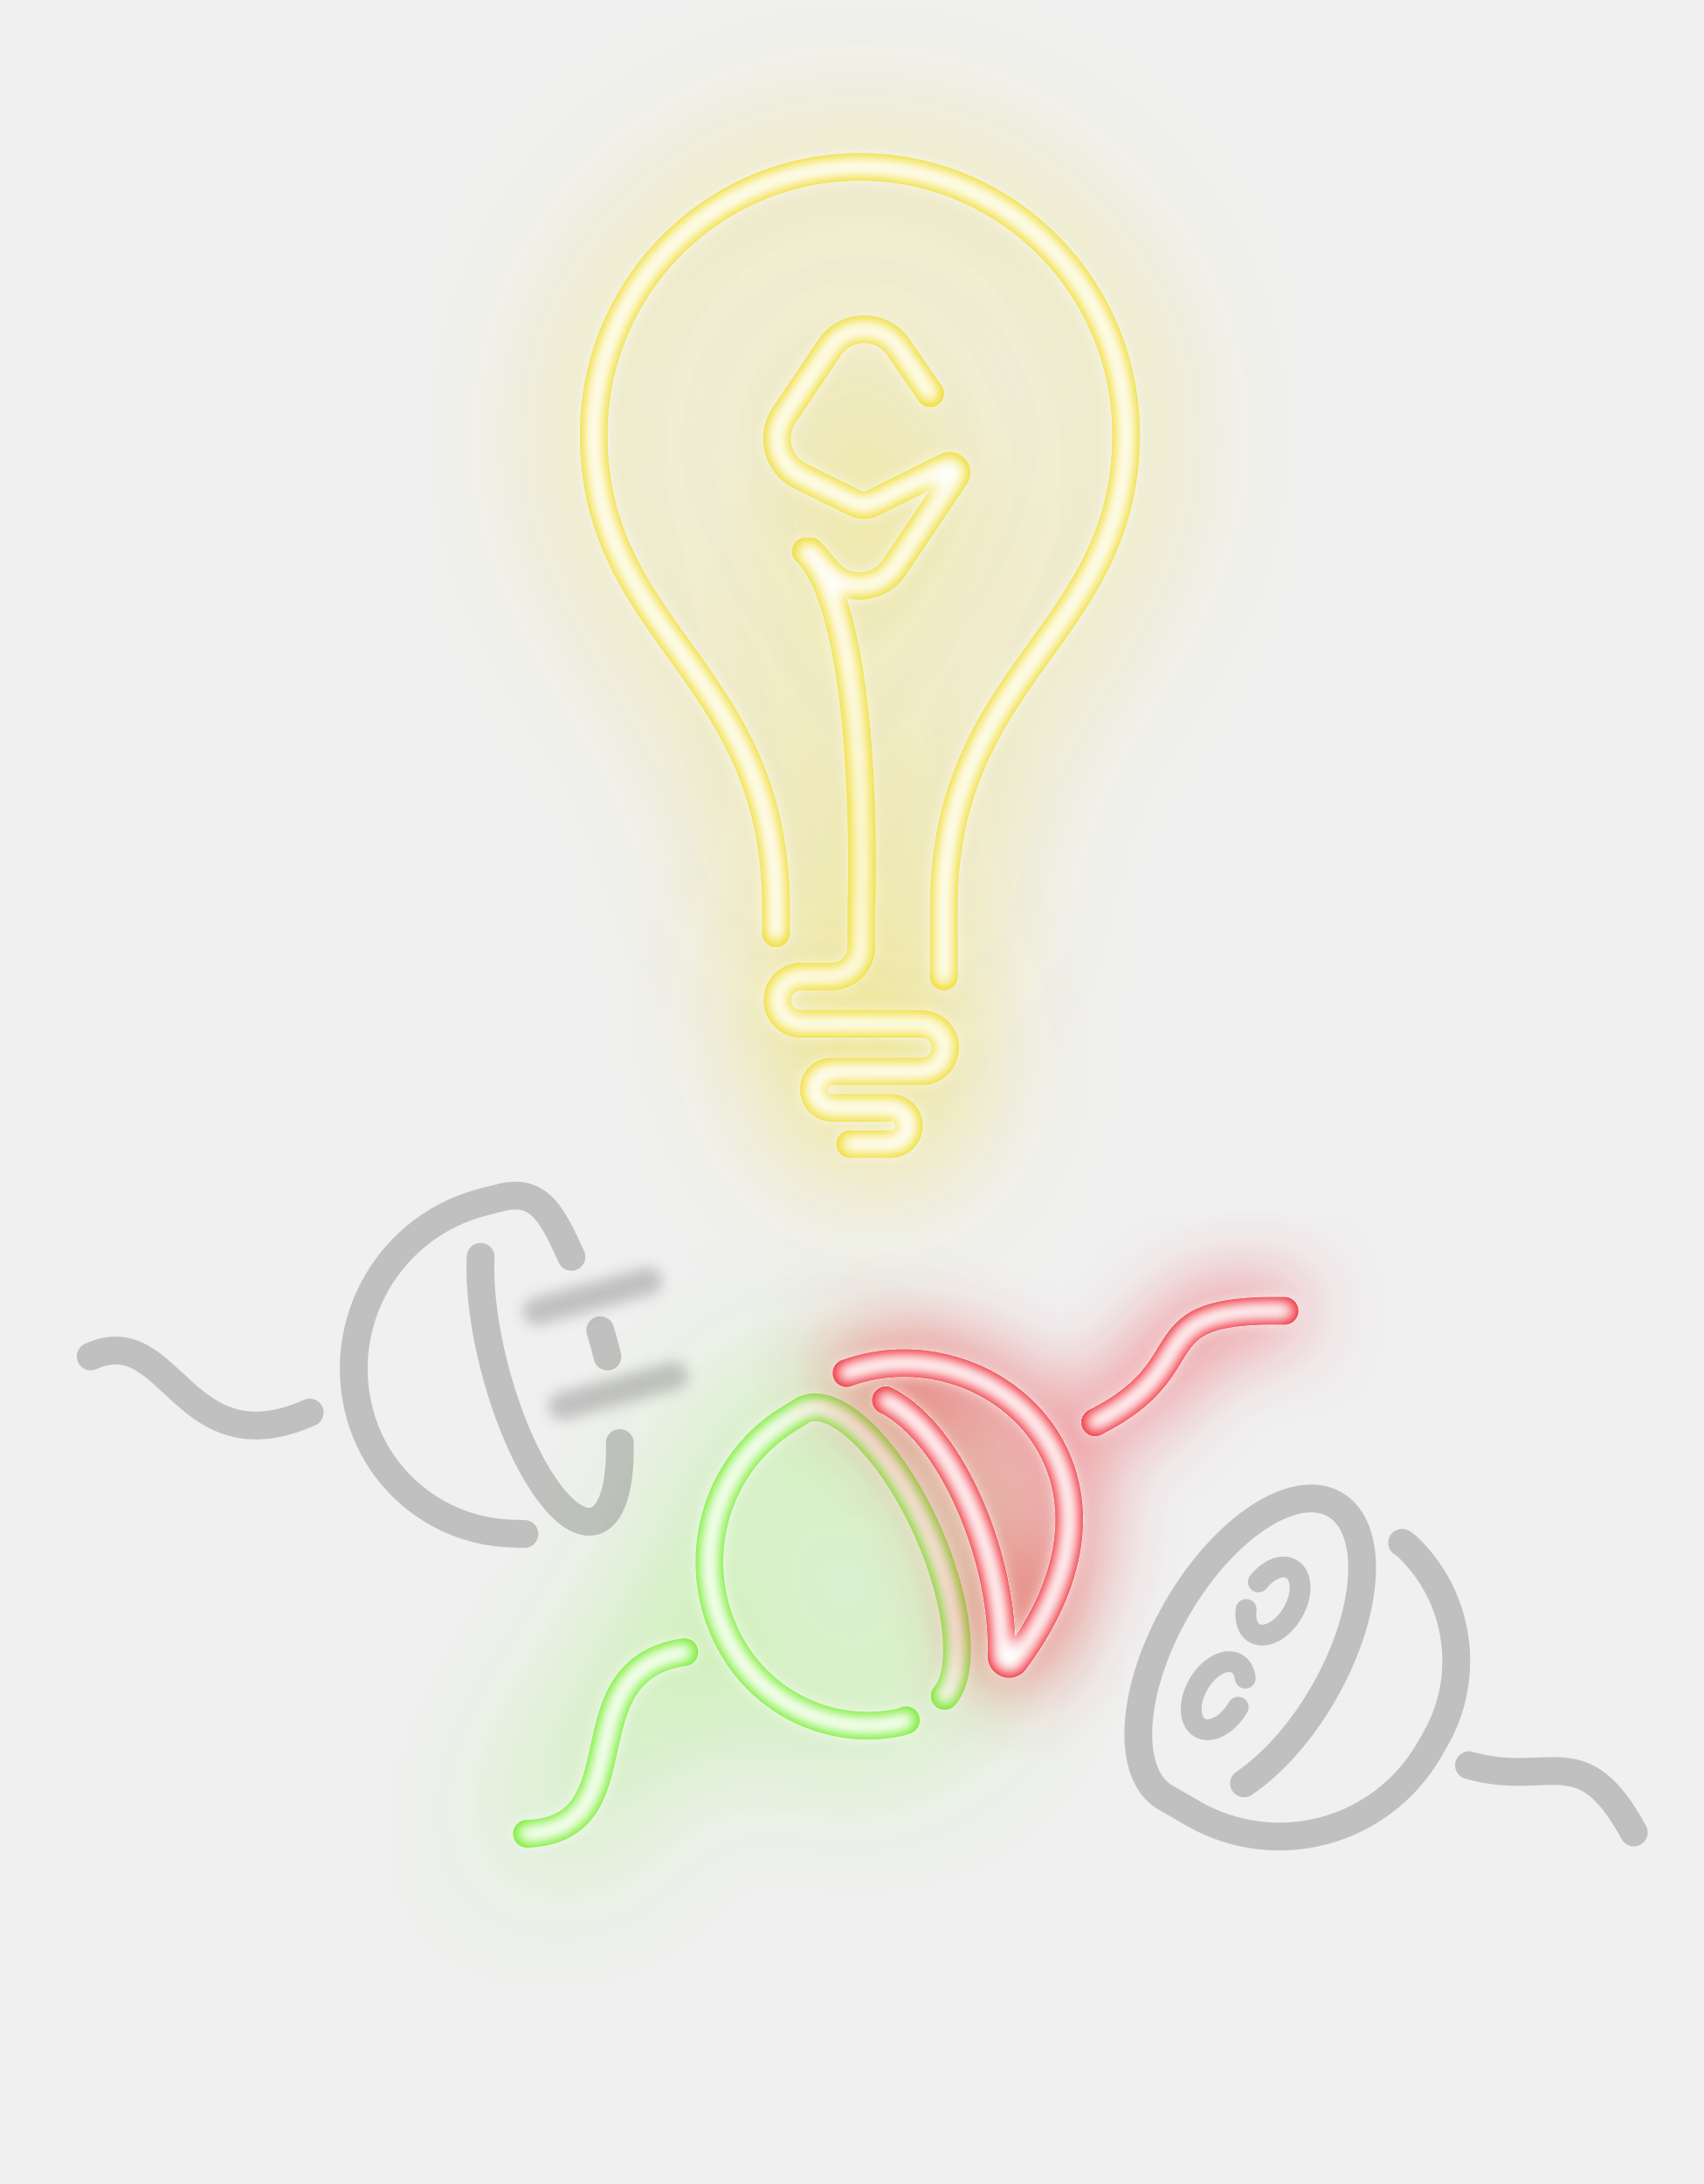
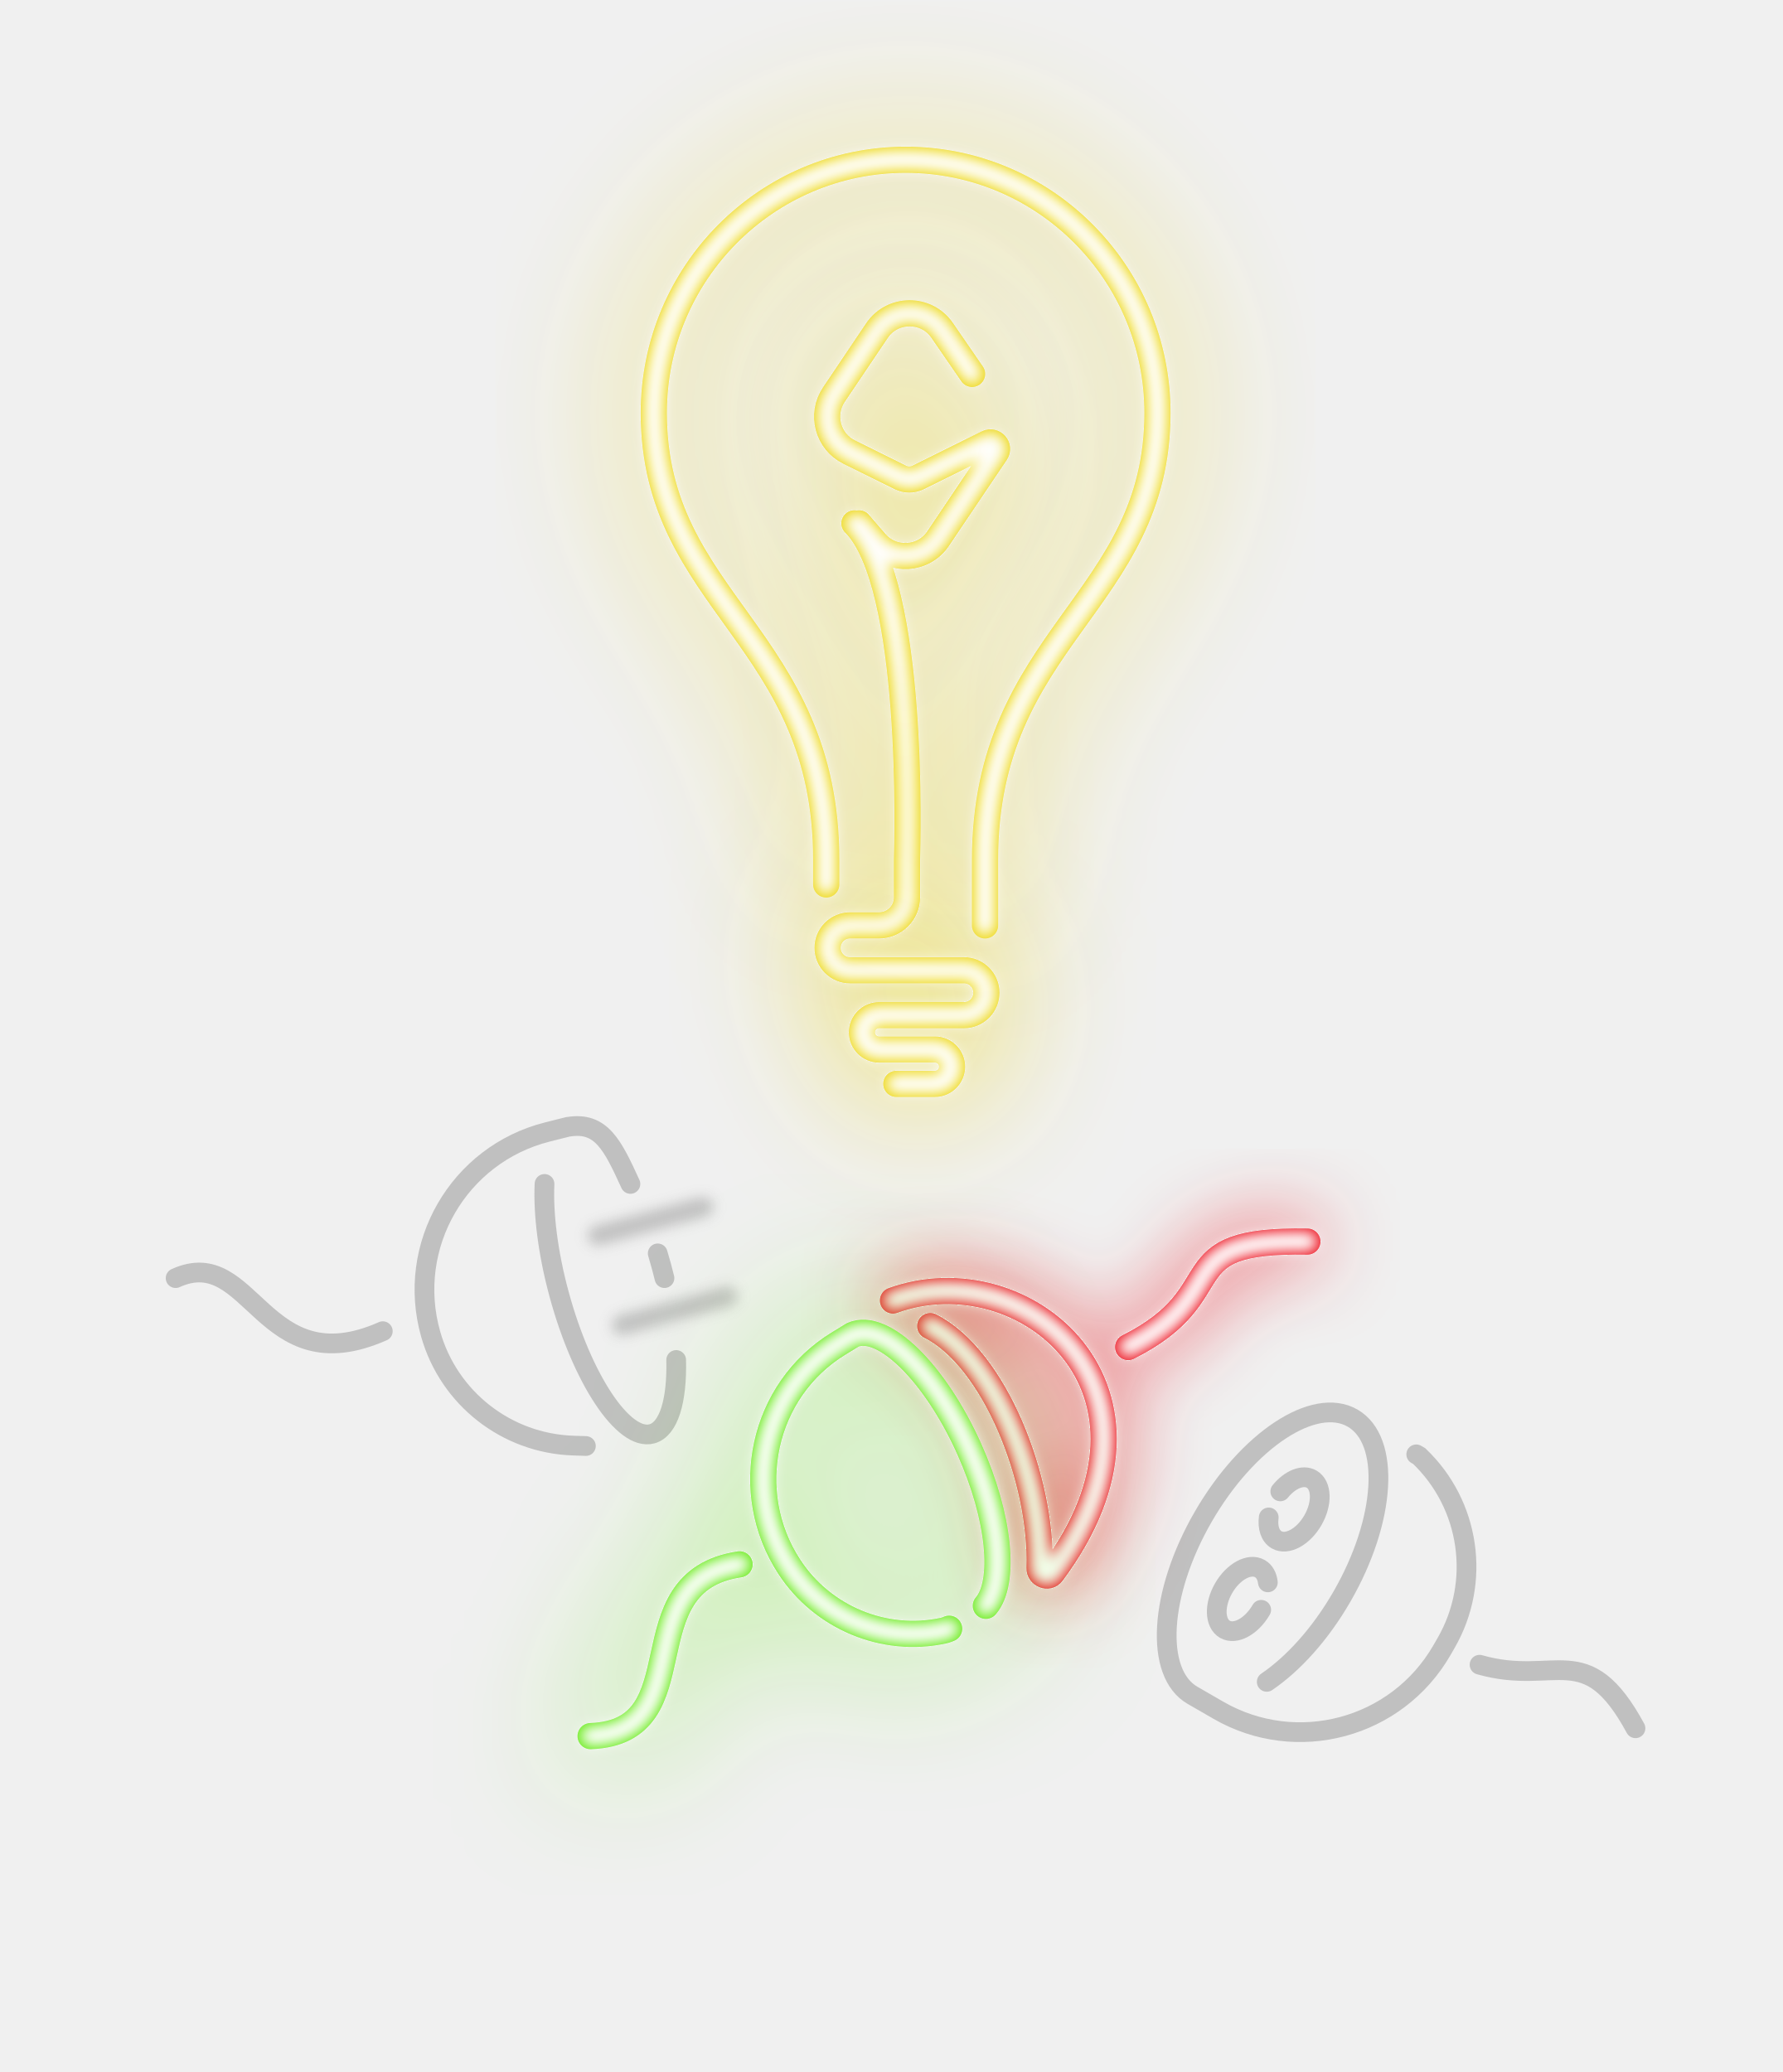
- <svg xmlns="http://www.w3.org/2000/svg" width="245" height="314" viewBox="0 0 245 314" fill="none">
-   <g filter="url(#filter0_d_500)">
-     <path d="M133.764 56.556L129.212 49.939C126.813 46.451 121.653 46.478 119.291 49.991L112.755 59.707C110.73 62.717 111.819 66.821 115.069 68.432L116.573 69.177L122.86 72.293C123.712 72.715 124.715 72.715 125.567 72.292L136.097 67.074C137.023 66.615 137.962 67.67 137.388 68.523L134.401 72.963L131.854 76.75L128.595 81.595C126.388 84.877 121.665 85.163 119.078 82.171L116.573 79.274M115.879 79.275C125.103 88.5 123.945 128.111 123.872 130.337C123.87 130.409 123.869 130.471 123.869 130.543L123.869 136.134C123.869 138.487 121.962 140.394 119.609 140.394L115.212 140.394C113.328 140.394 111.8 141.921 111.8 143.806C111.8 145.691 113.328 147.219 115.212 147.219L132.525 147.219C134.41 147.219 135.937 148.747 135.937 150.631C135.937 152.516 134.41 154.044 132.525 154.044L119.634 154.044C118.192 154.044 117.022 155.213 117.022 156.655C117.022 158.098 118.192 159.267 119.634 159.267L128.103 159.267C129.546 159.267 130.715 160.436 130.715 161.878C130.715 163.32 129.546 164.489 128.103 164.489L122.245 164.489" stroke="#EDD713" stroke-width="4" stroke-linecap="round" stroke-linejoin="round" />
+ <svg xmlns="http://www.w3.org/2000/svg" width="271" height="315" viewBox="0 0 271 315" fill="none">
+   <path d="M86.362 171.298L83.199 172.096C69.683 175.507 61.658 189.411 65.465 202.821V202.821C68.238 212.591 77.013 219.445 87.164 219.771L89.06 219.832M86.436 171.297C91.4 170.506 93.11 174.058 95.826 179.989M99.978 190.548C100.174 191.199 100.363 191.86 100.545 192.53C100.706 193.126 100.859 193.719 101.003 194.308M102.782 206.754C102.932 212.916 101.666 217.284 99.093 217.981C94.795 219.146 88.478 209.64 84.983 196.749C83.281 190.471 82.562 184.548 82.769 179.989M26.696 194.309C38.375 189 39.791 210.516 58.188 202.377" stroke="#505050" stroke-opacity="0.3" stroke-width="3" stroke-linecap="round" />
+   <g filter="url(#filter0_f_730_2982)">
+     <path d="M90.845 187.828L106.892 183.477" stroke="#505050" stroke-opacity="0.3" stroke-width="3" stroke-linecap="round" />
+     <path d="M94.536 201.442L110.584 197.091" stroke="#505050" stroke-opacity="0.3" stroke-width="3" stroke-linecap="round" />
  </g>
-   <g filter="url(#filter1_f_500)">
-     <path d="M133.764 56.556L129.212 49.939C126.813 46.451 121.653 46.478 119.291 49.991L112.755 59.707C110.73 62.717 111.819 66.821 115.069 68.432L116.573 69.177L122.86 72.293C123.712 72.715 124.715 72.715 125.567 72.292L136.097 67.074C137.023 66.615 137.962 67.67 137.388 68.523L134.401 72.963L131.854 76.75L128.595 81.595C126.388 84.877 121.665 85.163 119.078 82.171L116.573 79.274M115.879 79.275C125.103 88.5 123.945 128.111 123.872 130.337C123.87 130.409 123.869 130.471 123.869 130.543L123.869 136.134C123.869 138.487 121.962 140.394 119.609 140.394L115.212 140.394C113.328 140.394 111.8 141.921 111.8 143.806C111.8 145.691 113.328 147.219 115.212 147.219L132.525 147.219C134.41 147.219 135.937 148.747 135.937 150.631C135.937 152.516 134.41 154.044 132.525 154.044L119.634 154.044C118.192 154.044 117.022 155.213 117.022 156.655C117.022 158.098 118.192 159.267 119.634 159.267L128.103 159.267C129.546 159.267 130.715 160.436 130.715 161.878C130.715 163.32 129.546 164.489 128.103 164.489L122.245 164.489" stroke="white" stroke-width="3" stroke-linecap="round" />
+   <path d="M181.272 257.734L185.2 260.002C197.093 266.868 212.3 262.793 219.166 250.9L219.805 249.794C225.167 240.506 223.477 228.755 215.716 221.354V221.354L215.277 221.101M181.271 257.735C175.452 254.376 176.182 242.218 182.901 230.581C189.62 218.943 199.784 212.233 205.602 215.592C211.421 218.952 210.691 231.109 203.972 242.746C200.686 248.439 196.575 252.953 192.551 255.686M224.9 253.083C236.518 256.403 241.074 248.876 248.602 262.743" stroke="#505050" stroke-opacity="0.3" stroke-width="3" stroke-linecap="round" />
+   <path d="M192.854 230.69C192.66 232.212 193.063 233.519 194.047 234.088C195.623 234.997 198.092 233.671 199.562 231.126C201.032 228.58 200.946 225.779 199.37 224.869C198.04 224.101 196.076 224.925 194.611 226.729" stroke="#505050" stroke-opacity="0.3" stroke-width="3" stroke-linecap="round" />
+   <path d="M191.709 244.733C190.239 247.279 187.77 248.605 186.194 247.695C184.618 246.785 184.532 243.984 186.002 241.438C187.472 238.893 189.941 237.566 191.517 238.476C192.202 238.872 192.606 239.626 192.722 240.561" stroke="#505050" stroke-opacity="0.3" stroke-width="3" stroke-linecap="round" />
+   <path d="M147.764 56.845L143.212 50.228C140.813 46.74 135.653 46.767 133.291 50.28L126.755 59.996C124.73 63.006 125.819 67.11 129.069 68.721L130.573 69.466L136.86 72.582C137.712 73.004 138.715 73.004 139.567 72.582L150.097 67.363C151.023 66.905 151.962 67.959 151.388 68.812L148.401 73.252L145.854 77.039L142.595 81.885C140.388 85.166 135.665 85.452 133.078 82.46L130.573 79.563M129.879 79.564C139.103 88.789 137.945 128.401 137.872 130.626C137.87 130.698 137.869 130.76 137.869 130.832L137.869 136.423C137.869 138.776 135.962 140.683 133.609 140.683L129.212 140.683C127.328 140.683 125.8 142.211 125.8 144.095C125.8 145.98 127.328 147.508 129.212 147.508L146.525 147.508C148.41 147.508 149.937 149.036 149.937 150.921C149.937 152.805 148.41 154.333 146.525 154.333L133.634 154.333C132.192 154.333 131.022 155.502 131.022 156.945C131.022 158.387 132.192 159.556 133.634 159.556L142.103 159.556C143.546 159.556 144.715 160.725 144.715 162.167C144.715 163.609 143.546 164.779 142.103 164.779L136.245 164.779" stroke="#505050" stroke-opacity="0.3" stroke-width="3" stroke-linecap="round" />
+   <path d="M149.73 140.683L149.73 130.724C149.73 96.835 175.94 91.614 175.94 62.772C175.94 41.519 158.801 24.289 137.66 24.289C116.519 24.289 99.381 41.519 99.381 62.772C99.381 91.614 125.59 96.835 125.59 130.724L125.59 134.459" stroke="#505050" stroke-opacity="0.3" stroke-width="3" stroke-linecap="round" />
+   <path d="M129.605 202.948L127.468 204.256C115.868 211.358 112.543 226.815 119.982 238.202V238.202C125.024 245.918 134.368 249.84 143.38 247.905V247.905C143.605 247.857 143.825 247.79 144.037 247.704L144.274 247.608M129.605 202.945C134.195 200.892 142.143 208.679 147.356 220.338C151.976 230.67 152.898 240.575 149.854 244.124M112.416 237.821C94.816 240.449 106.77 263.3 89.777 263.935" stroke="#505050" stroke-opacity="0.3" stroke-width="3" stroke-linecap="round" />
+   <path d="M171.487 204.788C187.958 196.509 177.152 188.372 198.725 188.754M135.739 197.709C155.609 190.517 180.781 211.172 159.915 239.14C159.309 239.951 157.978 239.396 158.013 238.384C158.473 224.972 151.125 206.464 141.402 201.602" stroke="#505050" stroke-opacity="0.3" stroke-width="3" stroke-linecap="round" />
+   <g opacity="1">
+     <animate attributeName="opacity" begin="0s" calcMode="discrete" dur="2s" repeatCount="indefinite" values="1;0" />
+     <path filter="url(#filter18_d_730_2982)" d="M171.487 204.788C187.958 196.509 177.152 188.372 198.725 188.754M135.739 197.709C155.609 190.517 180.781 211.172 159.915 239.14C159.309 239.951 157.978 239.396 158.013 238.384C158.473 224.972 151.125 206.464 141.402 201.602" stroke="#ED1320" stroke-width="4" stroke-linecap="round" />
+     <path filter="url(#filter19_f_730_2982)" d="M171.487 204.788C187.958 196.509 177.152 188.372 198.725 188.754M135.739 197.709C155.609 190.517 180.781 211.172 159.915 239.14C159.309 239.951 157.978 239.396 158.013 238.384C158.473 224.972 151.125 206.464 141.402 201.602" stroke="white" stroke-width="3" stroke-linecap="round" />
+     <path filter="url(#filter16_d_730_2982)" d="M129.605 202.948L127.468 204.256C115.868 211.358 112.543 226.815 119.982 238.202V238.202C125.024 245.918 134.368 249.84 143.38 247.905V247.905C143.605 247.857 143.825 247.79 144.037 247.704L144.274 247.608M129.605 202.945C134.195 200.892 142.143 208.679 147.356 220.338C151.976 230.67 152.898 240.575 149.854 244.124M112.416 237.821C94.816 240.449 106.77 263.3 89.777 263.935" stroke="#64EA13" stroke-width="4" stroke-linecap="round" />
+     <path filter="url(#filter17_f_730_2982)" d="M129.605 202.948L127.468 204.256C115.868 211.358 112.543 226.815 119.982 238.202V238.202C125.024 245.918 134.368 249.84 143.38 247.905V247.905C143.605 247.857 143.825 247.79 144.037 247.704L144.274 247.608M129.605 202.945C134.195 200.892 142.143 208.679 147.356 220.338C151.976 230.67 152.898 240.575 149.854 244.124M112.416 237.821C94.816 240.449 106.77 263.3 89.777 263.935" stroke="white" stroke-width="3" stroke-linecap="round" />
+     <path filter="url(#filter12_d_730_2982)" d="M147.764 56.845L143.212 50.228C140.813 46.74 135.653 46.767 133.291 50.28L126.755 59.996C124.73 63.006 125.819 67.11 129.069 68.721L130.573 69.466L136.86 72.582C137.712 73.004 138.715 73.004 139.567 72.582L150.097 67.363C151.023 66.905 151.962 67.959 151.388 68.812L148.401 73.252L145.854 77.039L142.595 81.885C140.388 85.166 135.665 85.452 133.078 82.46L130.573 79.563M129.879 79.564C139.103 88.789 137.945 128.401 137.872 130.626C137.87 130.698 137.869 130.76 137.869 130.832L137.869 136.423C137.869 138.776 135.962 140.683 133.609 140.683L129.212 140.683C127.328 140.683 125.8 142.211 125.8 144.095C125.8 145.98 127.328 147.508 129.212 147.508L146.525 147.508C148.41 147.508 149.937 149.036 149.937 150.921C149.937 152.805 148.41 154.333 146.525 154.333L133.634 154.333C132.192 154.333 131.022 155.502 131.022 156.945C131.022 158.387 132.192 159.556 133.634 159.556L142.103 159.556C143.546 159.556 144.715 160.725 144.715 162.167C144.715 163.609 143.546 164.779 142.103 164.779L136.245 164.779" stroke="#EDD713" stroke-width="4" stroke-linecap="round" stroke-linejoin="round" />
+     <path filter="url(#filter13_f_730_2982)" d="M147.764 56.845L143.212 50.228C140.813 46.74 135.653 46.767 133.291 50.28L126.755 59.996C124.73 63.006 125.819 67.11 129.069 68.721L130.573 69.466L136.86 72.582C137.712 73.004 138.715 73.004 139.567 72.582L150.097 67.363C151.023 66.905 151.962 67.959 151.388 68.812L148.401 73.252L145.854 77.039L142.595 81.885C140.388 85.166 135.665 85.452 133.078 82.46L130.573 79.563M129.879 79.564C139.103 88.789 137.945 128.401 137.872 130.626C137.87 130.698 137.869 130.76 137.869 130.832L137.869 136.423C137.869 138.776 135.962 140.683 133.609 140.683L129.212 140.683C127.328 140.683 125.8 142.211 125.8 144.095C125.8 145.98 127.328 147.508 129.212 147.508L146.525 147.508C148.41 147.508 149.937 149.036 149.937 150.921C149.937 152.805 148.41 154.333 146.525 154.333L133.634 154.333C132.192 154.333 131.022 155.502 131.022 156.945C131.022 158.387 132.192 159.556 133.634 159.556L142.103 159.556C143.546 159.556 144.715 160.725 144.715 162.167C144.715 163.609 143.546 164.779 142.103 164.779L136.245 164.779" stroke="white" stroke-width="3" stroke-linecap="round" />
+     <path filter="url(#filter14_d_730_2982)" d="M149.73 140.683L149.73 130.724C149.73 96.835 175.94 91.614 175.94 62.772C175.94 41.519 158.801 24.289 137.66 24.289C116.519 24.289 99.381 41.519 99.381 62.772C99.381 91.614 125.59 96.835 125.59 130.724L125.59 134.459" stroke="#EDD713" stroke-width="4" stroke-linecap="round" stroke-linejoin="round" />
+     <path filter="url(#filter15_f_730_2982)" d="M149.73 140.683L149.73 130.724C149.73 96.835 175.94 91.614 175.94 62.772C175.94 41.519 158.801 24.289 137.66 24.289C116.519 24.289 99.381 41.519 99.381 62.772C99.381 91.614 125.59 96.835 125.59 130.724L125.59 134.459" stroke="white" stroke-width="3" stroke-linecap="round" />
  </g>
-   <g filter="url(#filter2_d_500)">
-     <path d="M115.605 202.658L113.468 203.967C101.868 211.069 98.543 226.526 105.982 237.912V237.912C111.024 245.629 120.368 249.551 129.38 247.616V247.616C129.605 247.568 129.825 247.501 130.037 247.414L130.274 247.319M115.605 202.656C120.195 200.603 128.143 208.39 133.356 220.049C137.976 230.381 138.898 240.286 135.854 243.835M98.416 237.531C80.816 240.159 92.77 263.011 75.777 263.646" stroke="#64EA13" stroke-width="4" stroke-linecap="round" />
+   <g opacity="0">
+     <animate attributeName="opacity" begin="0s" calcMode="discrete" dur="2s" repeatCount="indefinite" values="0;1" />
+     <path filter="url(#filter1_d_730_2982)" d="M86.362 171.298L83.199 172.096C69.683 175.507 61.658 189.411 65.465 202.821V202.821C68.238 212.591 77.013 219.445 87.164 219.771L89.06 219.832M86.436 171.297C91.4 170.506 93.11 174.058 95.826 179.989M99.978 190.548C100.174 191.199 100.363 191.86 100.545 192.53C100.706 193.126 100.859 193.719 101.003 194.308M102.782 206.754C102.932 212.916 101.666 217.284 99.093 217.981C94.795 219.146 88.478 209.64 84.983 196.749C83.281 190.471 82.562 184.548 82.769 179.989M26.696 194.309C38.375 189 39.791 210.516 58.188 202.377" stroke="#64EA13" stroke-width="4" stroke-linecap="round" />
+     <path filter="url(#filter2_f_730_2982)" d="M86.362 171.298L82.624 172.241C69.423 175.573 61.585 189.153 65.303 202.25V202.25C68.173 212.36 77.253 219.453 87.758 219.79L89.06 219.832M86.436 171.297C91.4 170.506 93.11 174.058 95.826 179.989M99.978 190.548C100.174 191.199 100.363 191.86 100.545 192.53C100.706 193.126 100.859 193.719 101.003 194.308M102.782 206.754C102.932 212.916 101.666 217.284 99.093 217.981C94.795 219.146 88.478 209.64 84.983 196.749C83.281 190.471 82.562 184.548 82.769 179.989M26.696 194.309C38.375 189 39.791 210.516 58.188 202.377" stroke="white" stroke-width="3" stroke-linecap="round" />
+     <g filter="url(#filter3_f_730_2982)">
+       <path filter="url(#filter4_d_730_2982)" d="M90.845 187.828L106.892 183.477" stroke="white" stroke-width="4" stroke-linecap="round" />
+       <path filter="url(#filter5_f_730_2982)" d="M90.845 187.828L106.892 183.477" stroke="white" stroke-width="3" stroke-linecap="round" />
+       <path filter="url(#filter6_d_730_2982)" d="M94.536 201.442L110.584 197.091" stroke="white" stroke-width="4" stroke-linecap="round" />
+       <path filter="url(#filter7_f_730_2982)" d="M94.536 201.442L110.584 197.091" stroke="white" stroke-width="3" stroke-linecap="round" />
+     </g>
+     <path filter="url(#filter8_d_730_2982)" d="M181.273 257.734L185.201 260.002C197.094 266.868 212.301 262.793 219.167 250.9L220.034 249.398C225.262 240.343 223.615 228.885 216.047 221.67V221.67C215.828 221.46 215.584 221.278 215.321 221.126L215.278 221.101M181.272 257.735C175.453 254.376 176.183 242.218 182.902 230.581C189.621 218.943 199.785 212.233 205.603 215.592C211.422 218.952 210.692 231.109 203.973 242.746C200.687 248.439 196.576 252.953 192.552 255.686M224.901 253.083C236.519 256.403 241.075 248.876 248.603 262.743" stroke="#ED1320" stroke-width="4" stroke-linecap="round" />
+     <path filter="url(#filter9_f_730_2982)" d="M181.272 257.734L185.2 260.002C197.093 266.868 212.3 262.793 219.166 250.9L219.805 249.794C225.167 240.506 223.477 228.755 215.716 221.354V221.354L215.277 221.101M181.271 257.735C175.452 254.376 176.182 242.218 182.901 230.581C189.62 218.943 199.784 212.233 205.602 215.592C211.421 218.952 210.691 231.109 203.972 242.746C200.686 248.439 196.575 252.953 192.551 255.686M224.9 253.083C236.518 256.403 241.074 248.876 248.602 262.743" stroke="white" stroke-width="3" stroke-linecap="round" />
+     <path filter="url(#filter10_f_730_2982)" d="M192.854 230.69C192.66 232.212 193.063 233.519 194.047 234.088C195.623 234.997 198.092 233.671 199.562 231.126C201.032 228.58 200.946 225.779 199.37 224.869C198.04 224.101 196.076 224.925 194.611 226.729" stroke="white" stroke-width="3" stroke-linecap="round" />
+     <path filter="url(#filter11_f_730_2982)" d="M191.709 244.733C190.239 247.279 187.77 248.605 186.194 247.695C184.618 246.785 184.532 243.984 186.002 241.438C187.472 238.893 189.941 237.566 191.517 238.476C192.202 238.872 192.606 239.626 192.722 240.561" stroke="white" stroke-width="3" stroke-linecap="round" />
  </g>
-   <g filter="url(#filter3_f_500)">
-     <path d="M115.605 202.658L113.468 203.967C101.868 211.069 98.543 226.526 105.982 237.912V237.912C111.024 245.629 120.368 249.551 129.38 247.616V247.616C129.605 247.568 129.825 247.501 130.037 247.414L130.274 247.319M115.605 202.656C120.195 200.603 128.143 208.39 133.356 220.049C137.976 230.381 138.898 240.286 135.854 243.835M98.416 237.531C80.816 240.159 92.77 263.011 75.777 263.646" stroke="white" stroke-width="3" stroke-linecap="round" />
-   </g>
-   <g filter="url(#filter4_d_500)">
-     <path d="M157.487 204.499C173.958 196.22 163.152 188.083 184.725 188.465M121.739 197.42C141.609 190.227 166.781 210.883 145.915 238.851C145.309 239.662 143.978 239.107 144.013 238.095C144.473 224.683 137.125 206.175 127.402 201.313" stroke="#ED1320" stroke-width="4" stroke-linecap="round" />
-   </g>
-   <g filter="url(#filter5_f_500)">
-     <path d="M157.487 204.499C173.958 196.22 163.152 188.083 184.725 188.465M121.739 197.42C141.609 190.227 166.781 210.883 145.915 238.851C145.309 239.662 143.978 239.107 144.013 238.095C144.473 224.683 137.125 206.175 127.402 201.313" stroke="white" stroke-width="3" stroke-linecap="round" />
-   </g>
-   <g filter="url(#filter6_d_500)">
-     <path d="M135.73 140.394L135.73 130.435C135.73 96.546 161.94 91.325 161.94 62.483C161.94 41.23 144.801 24 123.66 24C102.519 24 85.381 41.23 85.381 62.483C85.381 91.325 111.59 96.546 111.59 130.435L111.59 134.17" stroke="#EDD713" stroke-width="4" stroke-linecap="round" stroke-linejoin="round" />
-   </g>
-   <g filter="url(#filter7_f_500)">
-     <path d="M135.73 140.394L135.73 130.435C135.73 96.546 161.94 91.325 161.94 62.483C161.94 41.23 144.801 24 123.66 24C102.519 24 85.381 41.23 85.381 62.483C85.381 91.325 111.59 96.546 111.59 130.435L111.59 134.17" stroke="white" stroke-width="3" stroke-linecap="round" />
-   </g>
-   <path d="M72.711 172.009L69.548 172.807C56.032 176.218 48.007 190.122 51.813 203.531V203.531C54.587 213.302 63.362 220.156 73.513 220.482L75.408 220.543M72.784 172.007C77.749 171.217 79.459 174.768 82.174 180.7M86.326 191.259C86.522 191.91 86.712 192.571 86.893 193.241C87.055 193.837 87.208 194.43 87.352 195.019M89.13 207.465C89.28 213.626 88.015 217.994 85.441 218.692C81.144 219.857 74.827 210.351 71.332 197.459C69.63 191.182 68.911 185.259 69.118 180.7M13.044 195.02C24.724 189.711 26.14 211.227 44.537 203.087" stroke="#505050" stroke-opacity="0.3" stroke-width="4" stroke-linecap="round" />
-   <g filter="url(#filter8_f_500)">
-     <path d="M77.193 188.539L93.241 184.188" stroke="#505050" stroke-opacity="0.3" stroke-width="4" stroke-linecap="round" />
-     <path d="M80.885 202.153L96.932 197.802" stroke="#505050" stroke-opacity="0.3" stroke-width="4" stroke-linecap="round" />
-   </g>
-   <path d="M167.621 258.445L171.549 260.712C183.441 267.579 198.648 263.504 205.514 251.611L206.382 250.109C211.61 241.054 209.963 229.596 202.395 222.38V222.38C202.175 222.171 201.932 221.989 201.669 221.837L201.625 221.812M167.62 258.446C161.801 255.087 162.531 242.929 169.25 231.292C175.968 219.654 186.132 212.944 191.951 216.303C197.77 219.663 197.04 231.82 190.321 243.457C187.034 249.15 182.923 253.664 178.9 256.397M211.249 253.793C222.866 257.114 227.423 249.586 234.951 263.453" stroke="#505050" stroke-opacity="0.3" stroke-width="4" stroke-linecap="round" />
-   <path d="M179.202 231.401C179.007 232.923 179.41 234.23 180.395 234.798C181.971 235.708 184.44 234.382 185.91 231.836C187.379 229.291 187.293 226.489 185.717 225.58C184.388 224.812 182.423 225.636 180.959 227.44" stroke="#505050" stroke-opacity="0.3" stroke-width="3" stroke-linecap="round" />
-   <path d="M178.056 245.444C176.587 247.989 174.118 249.316 172.542 248.406C170.966 247.496 170.88 244.695 172.35 242.149C173.819 239.603 176.288 238.277 177.864 239.187C178.55 239.583 178.953 240.336 179.07 241.271" stroke="#505050" stroke-opacity="0.3" stroke-width="3" stroke-linecap="round" />
  <defs>
-     <filter id="filter0_d_500" x="87.731" y="23.339" width="73.855" height="165.15" filterUnits="userSpaceOnUse" color-interpolation-filters="sRGB">
+     <filter id="filter0_f_730_2982" x="87.345" y="179.977" width="26.739" height="24.966" filterUnits="userSpaceOnUse" color-interpolation-filters="sRGB">
+       <feFlood flood-opacity="0" result="BackgroundImageFix" />
+       <feBlend mode="normal" in="SourceGraphic" in2="BackgroundImageFix" result="shape" />
+       <feGaussianBlur stdDeviation="1" result="effect1_foregroundBlur_730_2982" />
+     </filter>
+     <filter id="filter1_d_730_2982" x="2.695" y="147.187" width="124.099" height="96.645" filterUnits="userSpaceOnUse" color-interpolation-filters="sRGB">
+       <feFlood flood-opacity="0" result="BackgroundImageFix" />
+       <feColorMatrix in="SourceAlpha" type="matrix" values="0 0 0 0 0 0 0 0 0 0 0 0 0 0 0 0 0 0 127 0" result="hardAlpha" />
+       <feOffset />
+       <feGaussianBlur stdDeviation="11" />
+       <feComposite in2="hardAlpha" operator="out" />
+       <feColorMatrix type="matrix" values="0 0 0 0 0.38 0 0 0 0 0.953 0 0 0 0 0.027 0 0 0 0.94 0" />
+       <feBlend mode="normal" in2="BackgroundImageFix" result="effect1_dropShadow_730_2982" />
+       <feBlend mode="normal" in="SourceGraphic" in2="effect1_dropShadow_730_2982" result="shape" />
+     </filter>
+     <filter id="filter2_f_730_2982" x="23.195" y="167.687" width="83.099" height="55.645" filterUnits="userSpaceOnUse" color-interpolation-filters="sRGB">
+       <feFlood flood-opacity="0" result="BackgroundImageFix" />
+       <feBlend mode="normal" in="SourceGraphic" in2="BackgroundImageFix" result="shape" />
+       <feGaussianBlur stdDeviation="1" result="effect1_foregroundBlur_730_2982" />
+     </filter>
+     <filter id="filter3_f_730_2982" x="86.844" y="179.477" width="27.74" height="25.966" filterUnits="userSpaceOnUse" color-interpolation-filters="sRGB">
+       <feFlood flood-opacity="0" result="BackgroundImageFix" />
+       <feBlend mode="normal" in="SourceGraphic" in2="BackgroundImageFix" result="shape" />
+       <feGaussianBlur stdDeviation="1" result="effect1_foregroundBlur_730_2982" />
+     </filter>
+     <filter id="filter4_d_730_2982" x="77.844" y="170.477" width="42.049" height="30.352" filterUnits="userSpaceOnUse" color-interpolation-filters="sRGB">
+       <feFlood flood-opacity="0" result="BackgroundImageFix" />
+       <feColorMatrix in="SourceAlpha" type="matrix" values="0 0 0 0 0 0 0 0 0 0 0 0 0 0 0 0 0 0 127 0" result="hardAlpha" />
+       <feOffset />
+       <feGaussianBlur stdDeviation="5.5" />
+       <feColorMatrix type="matrix" values="0 0 0 0 1 0 0 0 0 1 0 0 0 0 1 0 0 0 0.74 0" />
+       <feBlend mode="normal" in2="BackgroundImageFix" result="effect1_dropShadow_730_2982" />
+       <feBlend mode="normal" in="SourceGraphic" in2="effect1_dropShadow_730_2982" result="shape" />
+     </filter>
+     <filter id="filter5_f_730_2982" x="87.345" y="179.977" width="23.048" height="11.352" filterUnits="userSpaceOnUse" color-interpolation-filters="sRGB">
+       <feFlood flood-opacity="0" result="BackgroundImageFix" />
+       <feBlend mode="normal" in="SourceGraphic" in2="BackgroundImageFix" result="shape" />
+       <feGaussianBlur stdDeviation="1" result="effect1_foregroundBlur_730_2982" />
+     </filter>
+     <filter id="filter6_d_730_2982" x="81.535" y="184.091" width="42.049" height="30.352" filterUnits="userSpaceOnUse" color-interpolation-filters="sRGB">
+       <feFlood flood-opacity="0" result="BackgroundImageFix" />
+       <feColorMatrix in="SourceAlpha" type="matrix" values="0 0 0 0 0 0 0 0 0 0 0 0 0 0 0 0 0 0 127 0" result="hardAlpha" />
+       <feOffset />
+       <feGaussianBlur stdDeviation="5.5" />
+       <feColorMatrix type="matrix" values="0 0 0 0 1 0 0 0 0 1 0 0 0 0 1 0 0 0 0.74 0" />
+       <feBlend mode="normal" in2="BackgroundImageFix" result="effect1_dropShadow_730_2982" />
+       <feBlend mode="normal" in="SourceGraphic" in2="effect1_dropShadow_730_2982" result="shape" />
+     </filter>
+     <filter id="filter7_f_730_2982" x="91.036" y="193.591" width="23.048" height="11.352" filterUnits="userSpaceOnUse" color-interpolation-filters="sRGB">
+       <feFlood flood-opacity="0" result="BackgroundImageFix" />
+       <feBlend mode="normal" in="SourceGraphic" in2="BackgroundImageFix" result="shape" />
+       <feGaussianBlur stdDeviation="1" result="effect1_foregroundBlur_730_2982" />
+     </filter>
+     <filter id="filter8_d_730_2982" x="163.345" y="200.722" width="99.259" height="76.615" filterUnits="userSpaceOnUse" color-interpolation-filters="sRGB">
+       <feFlood flood-opacity="0" result="BackgroundImageFix" />
+       <feColorMatrix in="SourceAlpha" type="matrix" values="0 0 0 0 0 0 0 0 0 0 0 0 0 0 0 0 0 0 127 0" result="hardAlpha" />
+       <feOffset />
+       <feGaussianBlur stdDeviation="6" />
+       <feComposite in2="hardAlpha" operator="out" />
+       <feColorMatrix type="matrix" values="0 0 0 0 0.929 0 0 0 0 0.075 0 0 0 0 0.125 0 0 0 0.94 0" />
+       <feBlend mode="normal" in2="BackgroundImageFix" result="effect1_dropShadow_730_2982" />
+       <feBlend mode="normal" in="SourceGraphic" in2="effect1_dropShadow_730_2982" result="shape" />
+     </filter>
+     <filter id="filter9_f_730_2982" x="173.844" y="211.223" width="78.259" height="55.614" filterUnits="userSpaceOnUse" color-interpolation-filters="sRGB">
+       <feFlood flood-opacity="0" result="BackgroundImageFix" />
+       <feBlend mode="normal" in="SourceGraphic" in2="BackgroundImageFix" result="shape" />
+       <feGaussianBlur stdDeviation="1" result="effect1_foregroundBlur_730_2982" />
+     </filter>
+     <filter id="filter10_f_730_2982" x="189.309" y="221.082" width="14.802" height="16.794" filterUnits="userSpaceOnUse" color-interpolation-filters="sRGB">
+       <feFlood flood-opacity="0" result="BackgroundImageFix" />
+       <feBlend mode="normal" in="SourceGraphic" in2="BackgroundImageFix" result="shape" />
+       <feGaussianBlur stdDeviation="1" result="effect1_foregroundBlur_730_2982" />
+     </filter>
+     <filter id="filter11_f_730_2982" x="181.453" y="234.688" width="14.769" height="16.794" filterUnits="userSpaceOnUse" color-interpolation-filters="sRGB">
+       <feFlood flood-opacity="0" result="BackgroundImageFix" />
+       <feBlend mode="normal" in="SourceGraphic" in2="BackgroundImageFix" result="shape" />
+       <feGaussianBlur stdDeviation="1" result="effect1_foregroundBlur_730_2982" />
+     </filter>
+     <filter id="filter12_d_730_2982" x="101.731" y="23.628" width="73.855" height="165.15" filterUnits="userSpaceOnUse" color-interpolation-filters="sRGB">
      <feFlood flood-opacity="0" result="BackgroundImageFix" />
      <feColorMatrix in="SourceAlpha" type="matrix" values="0 0 0 0 0 0 0 0 0 0 0 0 0 0 0 0 0 0 127 0" result="hardAlpha" />
      <feOffset />
      <feGaussianBlur stdDeviation="11" />
      <feComposite in2="hardAlpha" operator="out" />
      <feColorMatrix type="matrix" values="0 0 0 0 0.929 0 0 0 0 0.844 0 0 0 0 0.074 0 0 0 0.94 0" />
-       <feBlend mode="normal" in2="BackgroundImageFix" result="effect1_dropShadow_500" />
-       <feBlend mode="normal" in="SourceGraphic" in2="effect1_dropShadow_500" result="shape" />
+       <feBlend mode="normal" in2="BackgroundImageFix" result="effect1_dropShadow_730_2982" />
+       <feBlend mode="normal" in="SourceGraphic" in2="effect1_dropShadow_730_2982" result="shape" />
    </filter>
-     <filter id="filter1_f_500" x="108.231" y="43.839" width="32.85" height="124.15" filterUnits="userSpaceOnUse" color-interpolation-filters="sRGB">
+     <filter id="filter13_f_730_2982" x="122.231" y="44.128" width="32.85" height="124.15" filterUnits="userSpaceOnUse" color-interpolation-filters="sRGB">
      <feFlood flood-opacity="0" result="BackgroundImageFix" />
      <feBlend mode="normal" in="SourceGraphic" in2="BackgroundImageFix" result="shape" />
-       <feGaussianBlur stdDeviation="1" result="effect1_foregroundBlur_500" />
+       <feGaussianBlur stdDeviation="1" result="effect1_foregroundBlur_730_2982" />
    </filter>
-     <filter id="filter2_d_500" x="51.776" y="178.327" width="109.846" height="109.319" filterUnits="userSpaceOnUse" color-interpolation-filters="sRGB">
+     <filter id="filter14_d_730_2982" x="75.381" y="0.289" width="124.559" height="164.394" filterUnits="userSpaceOnUse" color-interpolation-filters="sRGB">
+       <feFlood flood-opacity="0" result="BackgroundImageFix" />
+       <feColorMatrix in="SourceAlpha" type="matrix" values="0 0 0 0 0 0 0 0 0 0 0 0 0 0 0 0 0 0 127 0" result="hardAlpha" />
+       <feOffset />
+       <feGaussianBlur stdDeviation="11" />
+       <feComposite in2="hardAlpha" operator="out" />
+       <feColorMatrix type="matrix" values="0 0 0 0 0.929 0 0 0 0 0.844 0 0 0 0 0.074 0 0 0 0.94 0" />
+       <feBlend mode="normal" in2="BackgroundImageFix" result="effect1_dropShadow_730_2982" />
+       <feBlend mode="normal" in="SourceGraphic" in2="effect1_dropShadow_730_2982" result="shape" />
+     </filter>
+     <filter id="filter15_f_730_2982" x="95.881" y="20.789" width="83.559" height="123.394" filterUnits="userSpaceOnUse" color-interpolation-filters="sRGB">
+       <feFlood flood-opacity="0" result="BackgroundImageFix" />
+       <feBlend mode="normal" in="SourceGraphic" in2="BackgroundImageFix" result="shape" />
+       <feGaussianBlur stdDeviation="1" result="effect1_foregroundBlur_730_2982" />
+     </filter>
+     <filter id="filter16_d_730_2982" x="65.776" y="178.616" width="109.846" height="109.319" filterUnits="userSpaceOnUse" color-interpolation-filters="sRGB">
      <feFlood flood-opacity="0" result="BackgroundImageFix" />
      <feColorMatrix in="SourceAlpha" type="matrix" values="0 0 0 0 0 0 0 0 0 0 0 0 0 0 0 0 0 0 127 0" result="hardAlpha" />
      <feOffset />
      <feGaussianBlur stdDeviation="11" />
      <feComposite in2="hardAlpha" operator="out" />
      <feColorMatrix type="matrix" values="0 0 0 0 0.38 0 0 0 0 0.953 0 0 0 0 0.027 0 0 0 0.94 0" />
-       <feBlend mode="normal" in2="BackgroundImageFix" result="effect1_dropShadow_500" />
-       <feBlend mode="normal" in="SourceGraphic" in2="effect1_dropShadow_500" result="shape" />
+       <feBlend mode="normal" in2="BackgroundImageFix" result="effect1_dropShadow_730_2982" />
+       <feBlend mode="normal" in="SourceGraphic" in2="effect1_dropShadow_730_2982" result="shape" />
    </filter>
-     <filter id="filter3_f_500" x="72.276" y="198.827" width="68.846" height="68.319" filterUnits="userSpaceOnUse" color-interpolation-filters="sRGB">
+     <filter id="filter17_f_730_2982" x="86.276" y="199.116" width="68.846" height="68.319" filterUnits="userSpaceOnUse" color-interpolation-filters="sRGB">
      <feFlood flood-opacity="0" result="BackgroundImageFix" />
      <feBlend mode="normal" in="SourceGraphic" in2="BackgroundImageFix" result="shape" />
-       <feGaussianBlur stdDeviation="1" result="effect1_foregroundBlur_500" />
+       <feGaussianBlur stdDeviation="1" result="effect1_foregroundBlur_730_2982" />
    </filter>
-     <filter id="filter4_d_500" x="107.738" y="174.452" width="90.986" height="78.785" filterUnits="userSpaceOnUse" color-interpolation-filters="sRGB">
+     <filter id="filter18_d_730_2982" x="121.738" y="174.741" width="90.986" height="78.785" filterUnits="userSpaceOnUse" color-interpolation-filters="sRGB">
      <feFlood flood-opacity="0" result="BackgroundImageFix" />
      <feColorMatrix in="SourceAlpha" type="matrix" values="0 0 0 0 0 0 0 0 0 0 0 0 0 0 0 0 0 0 127 0" result="hardAlpha" />
      <feOffset />
      <feGaussianBlur stdDeviation="6" />
      <feComposite in2="hardAlpha" operator="out" />
      <feColorMatrix type="matrix" values="0 0 0 0 0.929 0 0 0 0 0.075 0 0 0 0 0.125 0 0 0 0.94 0" />
-       <feBlend mode="normal" in2="BackgroundImageFix" result="effect1_dropShadow_500" />
-       <feBlend mode="normal" in="SourceGraphic" in2="effect1_dropShadow_500" result="shape" />
+       <feBlend mode="normal" in2="BackgroundImageFix" result="effect1_dropShadow_730_2982" />
+       <feBlend mode="normal" in="SourceGraphic" in2="effect1_dropShadow_730_2982" result="shape" />
    </filter>
-     <filter id="filter5_f_500" x="118.238" y="184.952" width="69.986" height="57.786" filterUnits="userSpaceOnUse" color-interpolation-filters="sRGB">
+     <filter id="filter19_f_730_2982" x="132.238" y="185.241" width="69.986" height="57.786" filterUnits="userSpaceOnUse" color-interpolation-filters="sRGB">
      <feFlood flood-opacity="0" result="BackgroundImageFix" />
      <feBlend mode="normal" in="SourceGraphic" in2="BackgroundImageFix" result="shape" />
-       <feGaussianBlur stdDeviation="1" result="effect1_foregroundBlur_500" />
-     </filter>
-     <filter id="filter6_d_500" x="61.381" y="0" width="124.559" height="164.394" filterUnits="userSpaceOnUse" color-interpolation-filters="sRGB">
-       <feFlood flood-opacity="0" result="BackgroundImageFix" />
-       <feColorMatrix in="SourceAlpha" type="matrix" values="0 0 0 0 0 0 0 0 0 0 0 0 0 0 0 0 0 0 127 0" result="hardAlpha" />
-       <feOffset />
-       <feGaussianBlur stdDeviation="11" />
-       <feComposite in2="hardAlpha" operator="out" />
-       <feColorMatrix type="matrix" values="0 0 0 0 0.929 0 0 0 0 0.844 0 0 0 0 0.074 0 0 0 0.94 0" />
-       <feBlend mode="normal" in2="BackgroundImageFix" result="effect1_dropShadow_500" />
-       <feBlend mode="normal" in="SourceGraphic" in2="effect1_dropShadow_500" result="shape" />
-     </filter>
-     <filter id="filter7_f_500" x="81.881" y="20.5" width="83.559" height="123.394" filterUnits="userSpaceOnUse" color-interpolation-filters="sRGB">
-       <feFlood flood-opacity="0" result="BackgroundImageFix" />
-       <feBlend mode="normal" in="SourceGraphic" in2="BackgroundImageFix" result="shape" />
-       <feGaussianBlur stdDeviation="1" result="effect1_foregroundBlur_500" />
-     </filter>
-     <filter id="filter8_f_500" x="73.192" y="180.187" width="27.74" height="25.966" filterUnits="userSpaceOnUse" color-interpolation-filters="sRGB">
-       <feFlood flood-opacity="0" result="BackgroundImageFix" />
-       <feBlend mode="normal" in="SourceGraphic" in2="BackgroundImageFix" result="shape" />
-       <feGaussianBlur stdDeviation="1" result="effect1_foregroundBlur_500" />
+       <feGaussianBlur stdDeviation="1" result="effect1_foregroundBlur_730_2982" />
    </filter>
  </defs>
</svg>
